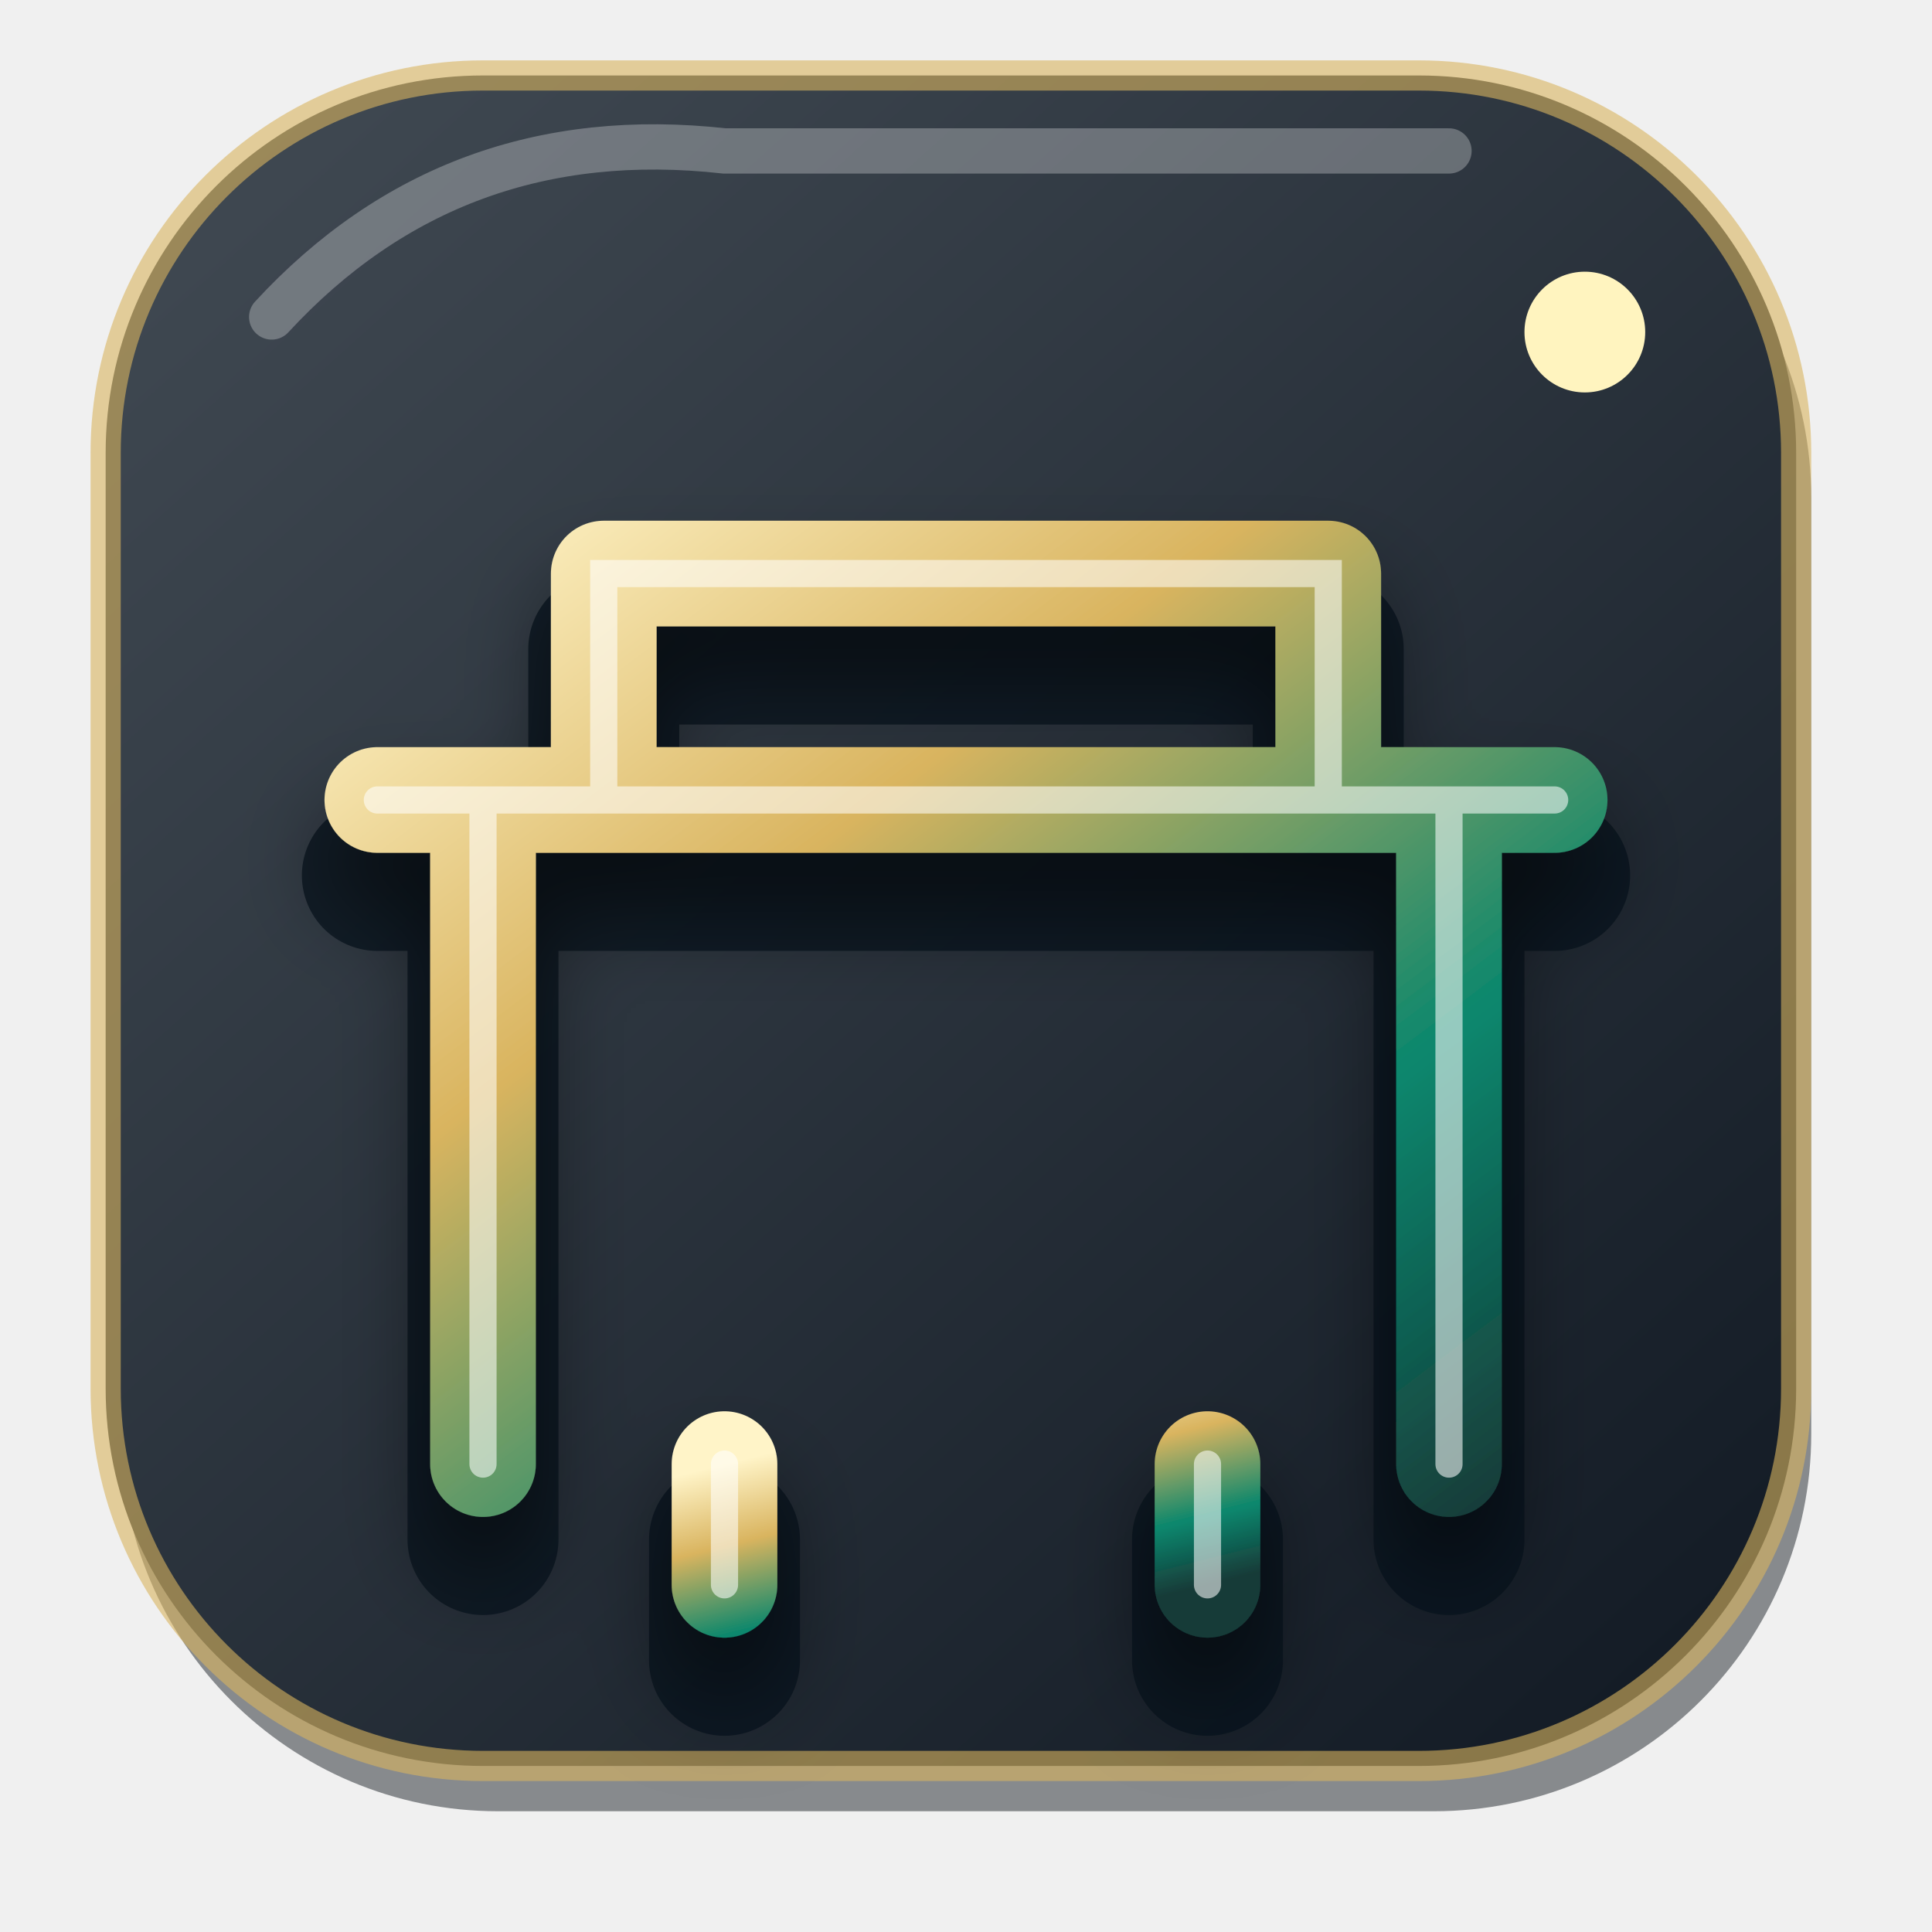
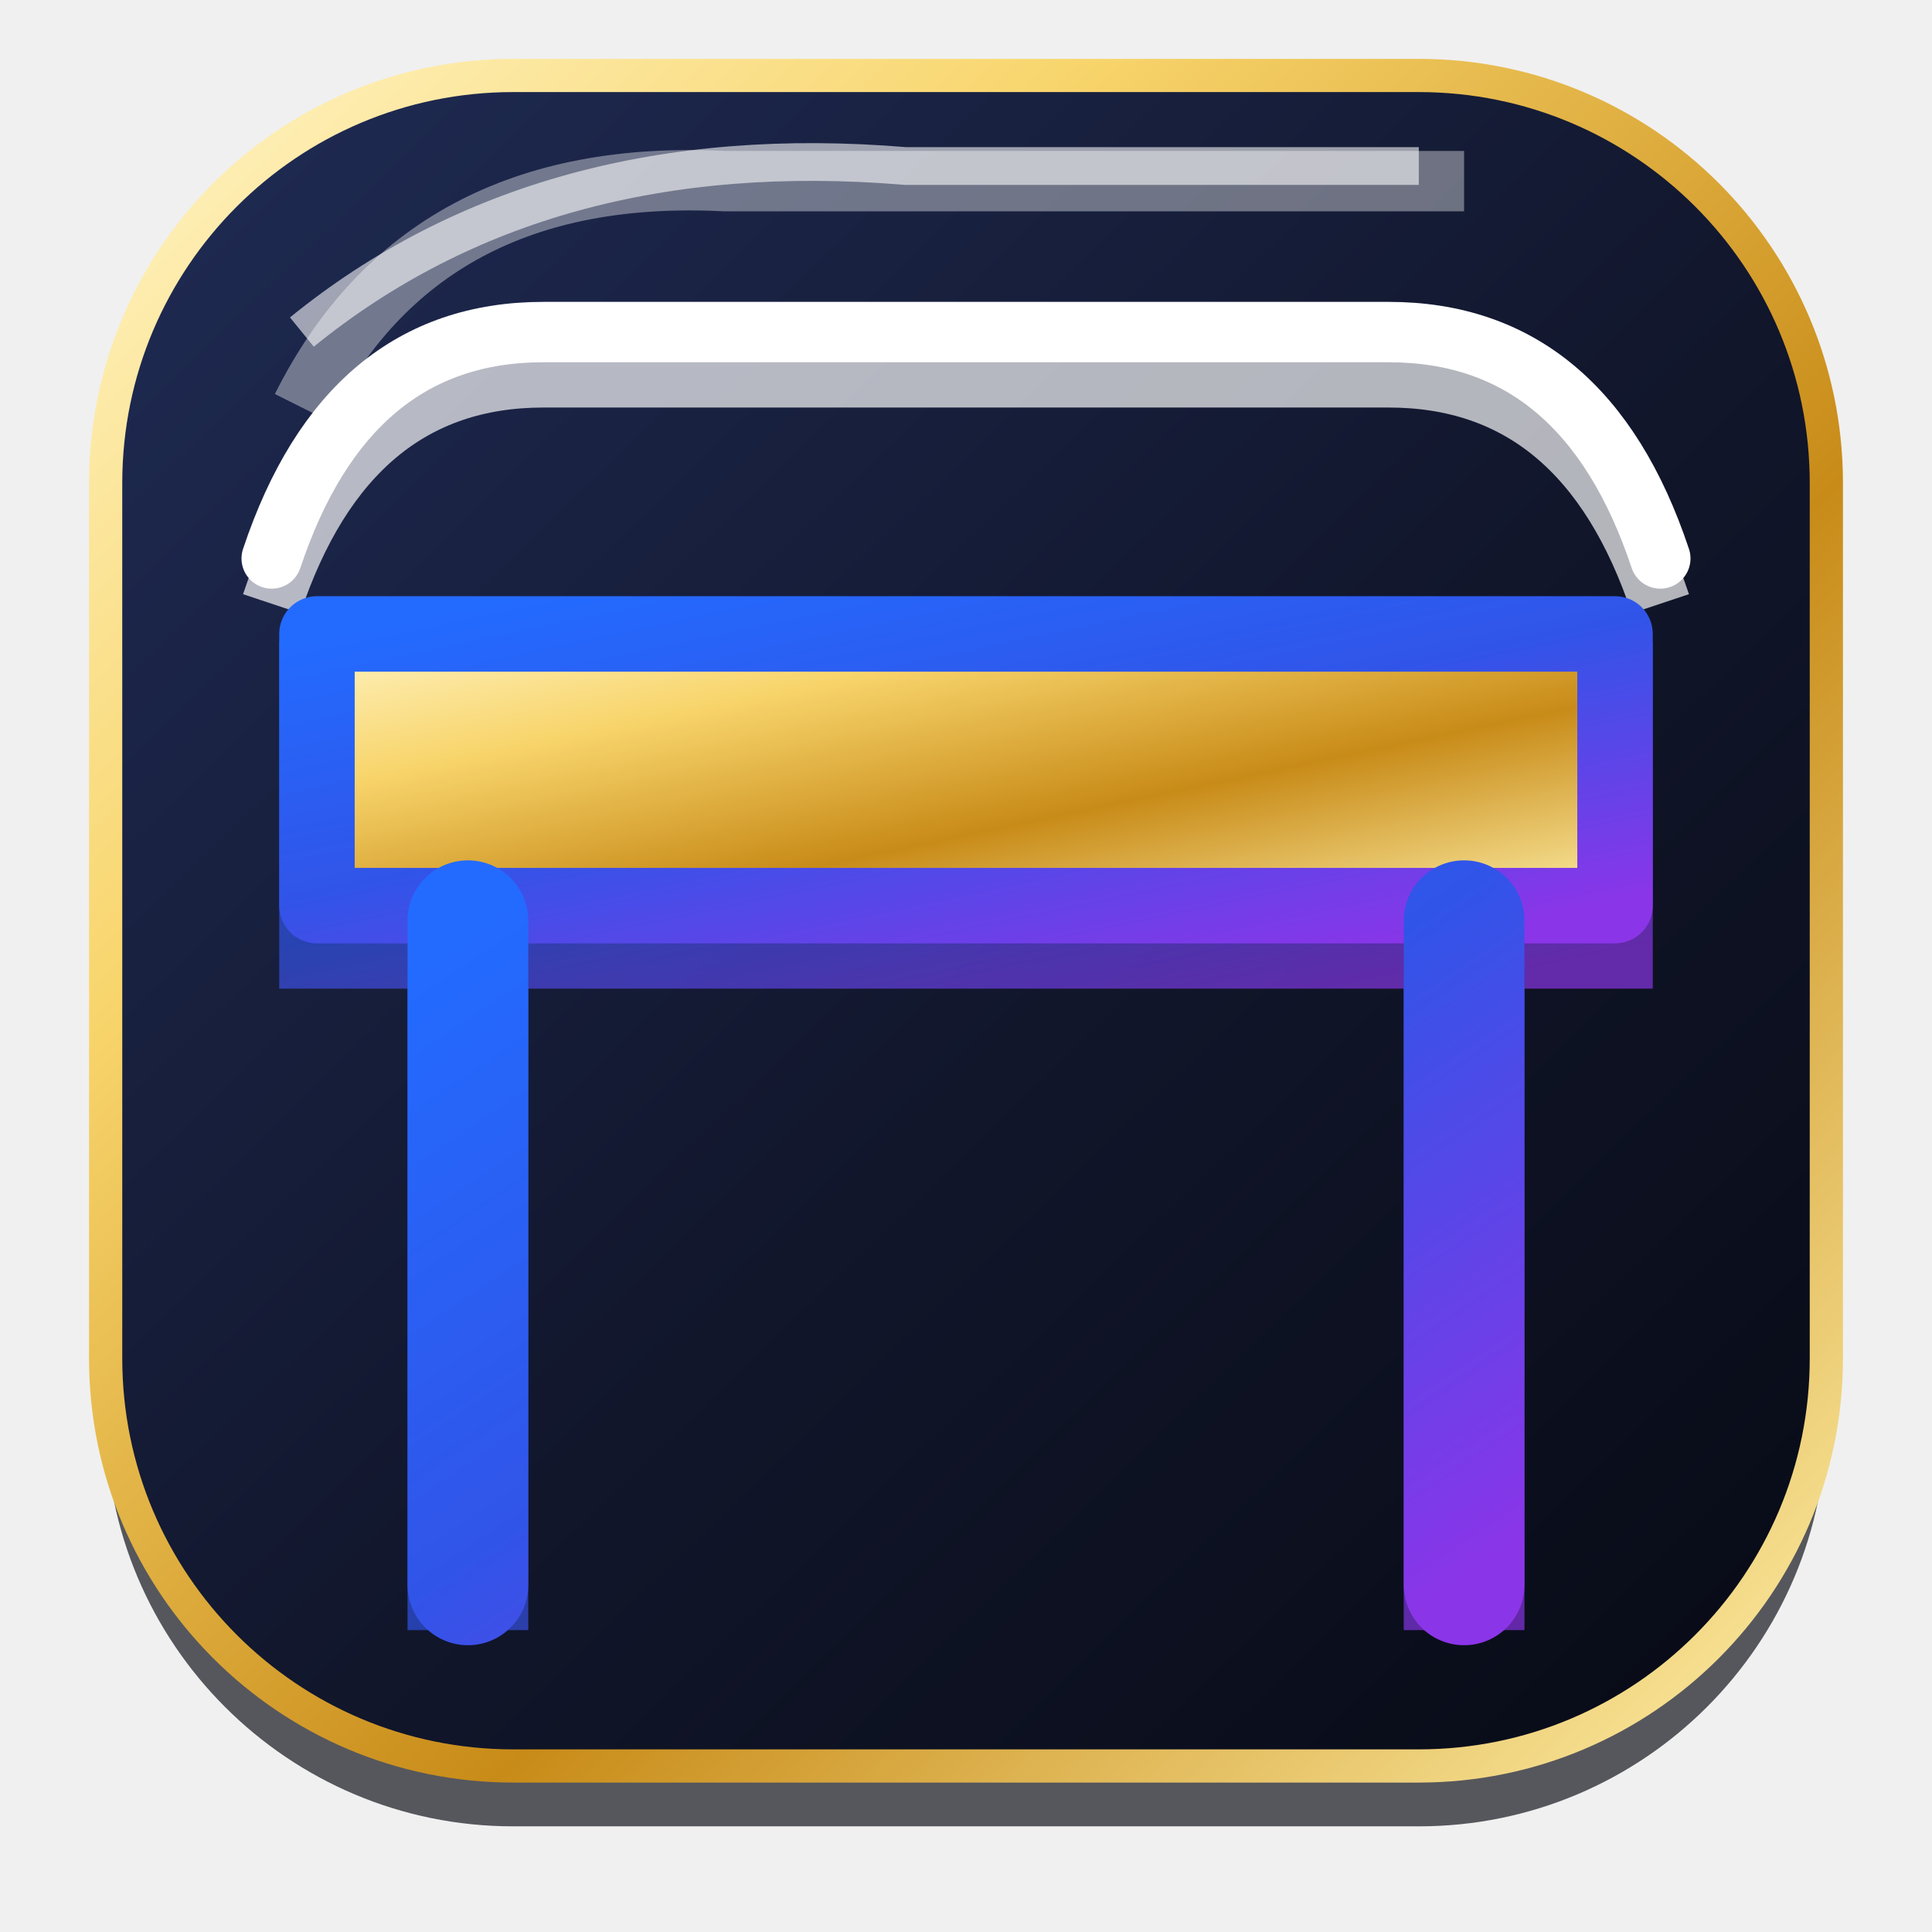
- <svg xmlns="http://www.w3.org/2000/svg" width="128" height="128" viewBox="0 0 128 128" role="img" aria-label="الطاولات والحجوزات 3D">
+ <svg xmlns="http://www.w3.org/2000/svg" width="128" height="128" viewBox="0 0 128 128" role="img" aria-label="الطاولات 3D">
  <defs>
-     <linearGradient id="metal" x1="0" y1="0" x2="1" y2="1">
-       <stop offset="0" stop-color="#fff4c8" />
-       <stop offset=".34" stop-color="#D9B45F" />
-       <stop offset=".72" stop-color="#07866D" />
-       <stop offset="1" stop-color="#183b38" />
+     <linearGradient id="royal" x1="0" y1="0" x2="1" y2="1">
+       <stop offset="0" stop-color="#236BFF" />
+       <stop offset=".48" stop-color="#3154E8" />
+       <stop offset="1" stop-color="#8B35E8" />
    </linearGradient>
-     <linearGradient id="tile" x1="0" y1="0" x2=".9" y2="1">
-       <stop offset="0" stop-color="#424b54" />
-       <stop offset="1" stop-color="#131b25" />
+     <linearGradient id="gold" x1="0" y1="0" x2="1" y2="1">
+       <stop offset="0" stop-color="#FFF5C7" />
+       <stop offset=".28" stop-color="#F8D56C" />
+       <stop offset=".62" stop-color="#C88B18" />
+       <stop offset="1" stop-color="#FFF0A8" />
    </linearGradient>
-     <filter id="shadow" x="-30%" y="-30%" width="160%" height="170%">
-       <feGaussianBlur in="SourceAlpha" stdDeviation="3" />
-       <feOffset dy="4" />
-       <feComponentTransfer>
-         <feFuncA type="linear" slope=".55" />
-       </feComponentTransfer>
-       <feMerge>
-         <feMergeNode />
-         <feMergeNode in="SourceGraphic" />
-       </feMerge>
-     </filter>
+     <linearGradient id="tile" x1="0" y1="0" x2="1" y2="1">
+       <stop offset="0" stop-color="#202C56" />
+       <stop offset=".55" stop-color="#11162B" />
+       <stop offset="1" stop-color="#070A14" />
+     </linearGradient>
  </defs>
-   <rect x="8" y="8" width="112" height="112" rx="25" fill="#070d13" opacity=".45" />
-   <rect x="7" y="5" width="112" height="112" rx="25" fill="url(#tile)" stroke="#D9B45F" stroke-opacity=".6" stroke-width="2" />
-   <path d="M18 21Q30 8 48 10h48" fill="none" stroke="#fff" stroke-opacity=".28" stroke-width="3" stroke-linecap="round" />
-   <g transform="translate(0 5)" fill="none" stroke="#07131d" stroke-width="10" stroke-linecap="round" stroke-linejoin="round" opacity=".75">
-     <path d="M25 53h78M32 53v44M96 53v44M40 38h48v15H40Z" />
-     <path d="M48 97v8M80 97v8" />
+   <rect x="7" y="9" width="114" height="112" rx="27" fill="#03050D" opacity=".65" />
+   <rect x="7" y="5" width="114" height="112" rx="27" fill="url(#tile)" stroke="url(#gold)" stroke-width="2.2" />
+   <path d="M20 27Q28 11 48 12h49" fill="none" stroke="#FFFFFF" stroke-width="4" opacity=".38" />
+   <g transform="translate(0 3)" opacity=".68" stroke="#02040C" stroke-width="10">
+     <path d="M21 42h86v18H21Z" fill="url(#gold)" stroke="url(#royal)" stroke-width="5" />
+     <path d="M31 61v44M97 61v44" stroke="url(#royal)" stroke-width="8" />
+     <path d="M18 37q5-15 18-15h56q13 0 18 15" fill="none" stroke="#fff" stroke-width="4" />
  </g>
-   <g fill="none" stroke="url(#metal)" stroke-width="7" stroke-linecap="round" stroke-linejoin="round" filter="url(#shadow)">
-     <path d="M25 53h78M32 53v44M96 53v44M40 38h48v15H40Z" />
-     <path d="M48 97v8M80 97v8" />
+   <g stroke-linecap="round" stroke-linejoin="round">
+     <path d="M21 42h86v18H21Z" fill="url(#gold)" stroke="url(#royal)" stroke-width="5" />
+     <path d="M31 61v44M97 61v44" stroke="url(#royal)" stroke-width="8" />
+     <path d="M18 37q5-15 18-15h56q13 0 18 15" fill="none" stroke="#fff" stroke-width="4" />
  </g>
-   <g fill="none" stroke="#fff" stroke-opacity=".56" stroke-width="1.8" stroke-linecap="round">
-     <path d="M25 53h78M32 53v44M96 53v44M40 38h48v15H40Z" />
-     <path d="M48 97v8M80 97v8" />
-   </g>
-   <circle cx="105" cy="22" r="4" fill="#fff4bf" />
+   <path d="M20 22Q36 9 60 11h34" fill="none" stroke="#fff" stroke-width="2.5" opacity=".58" />
</svg>
